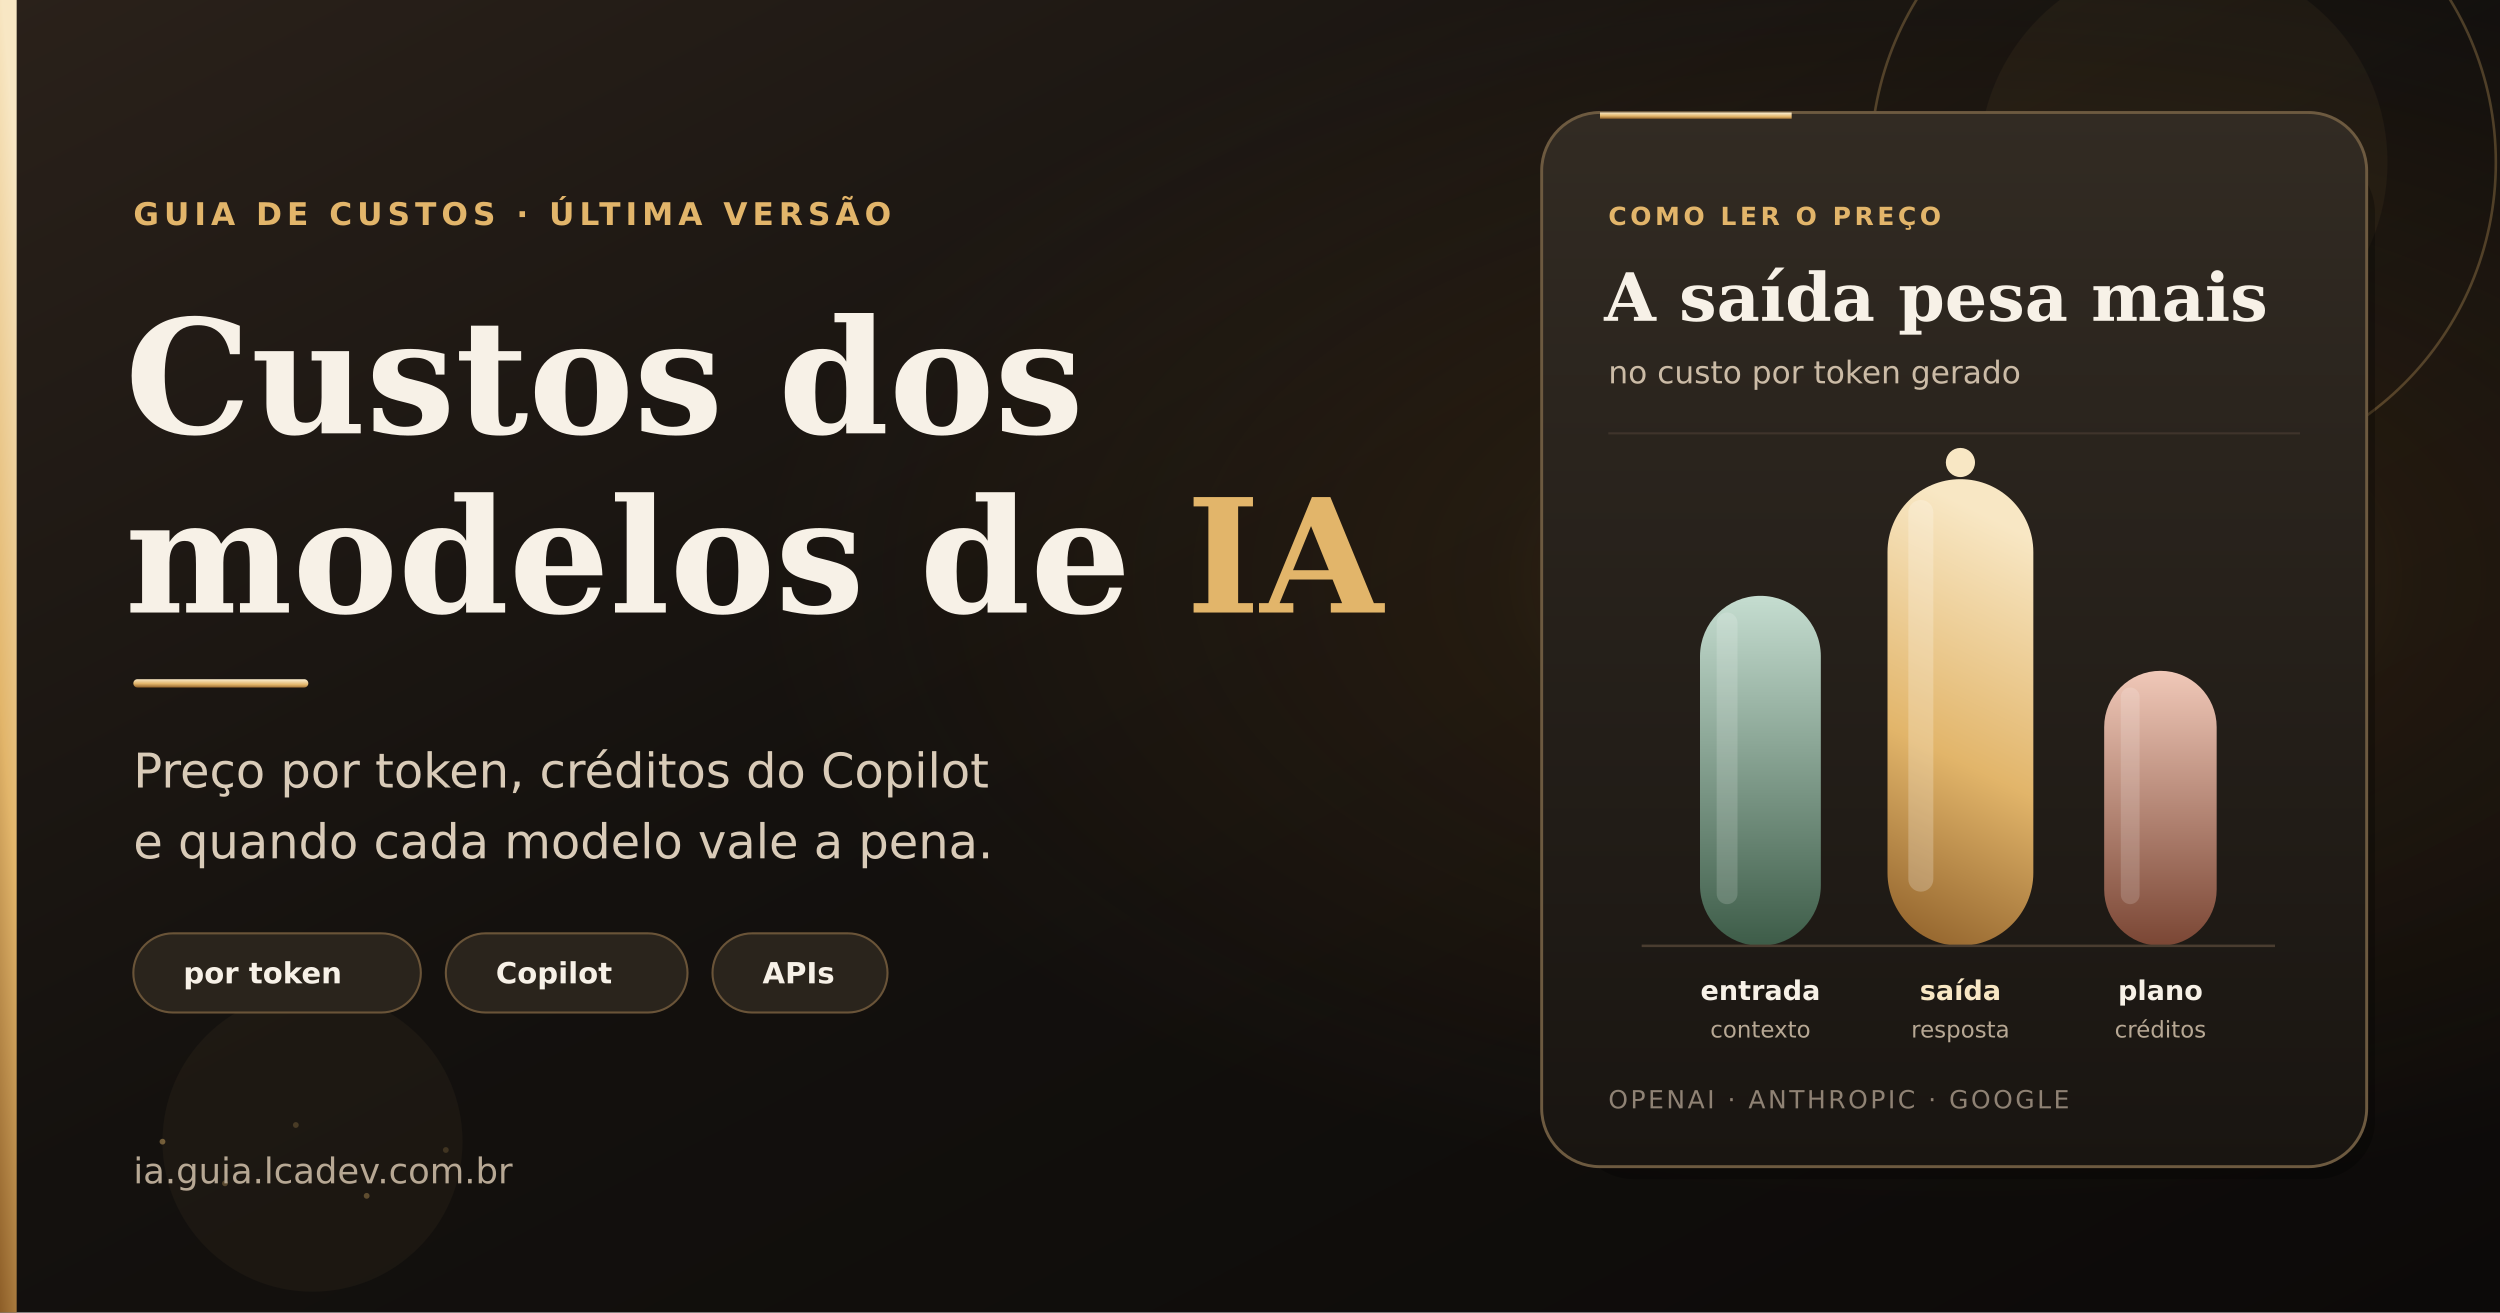
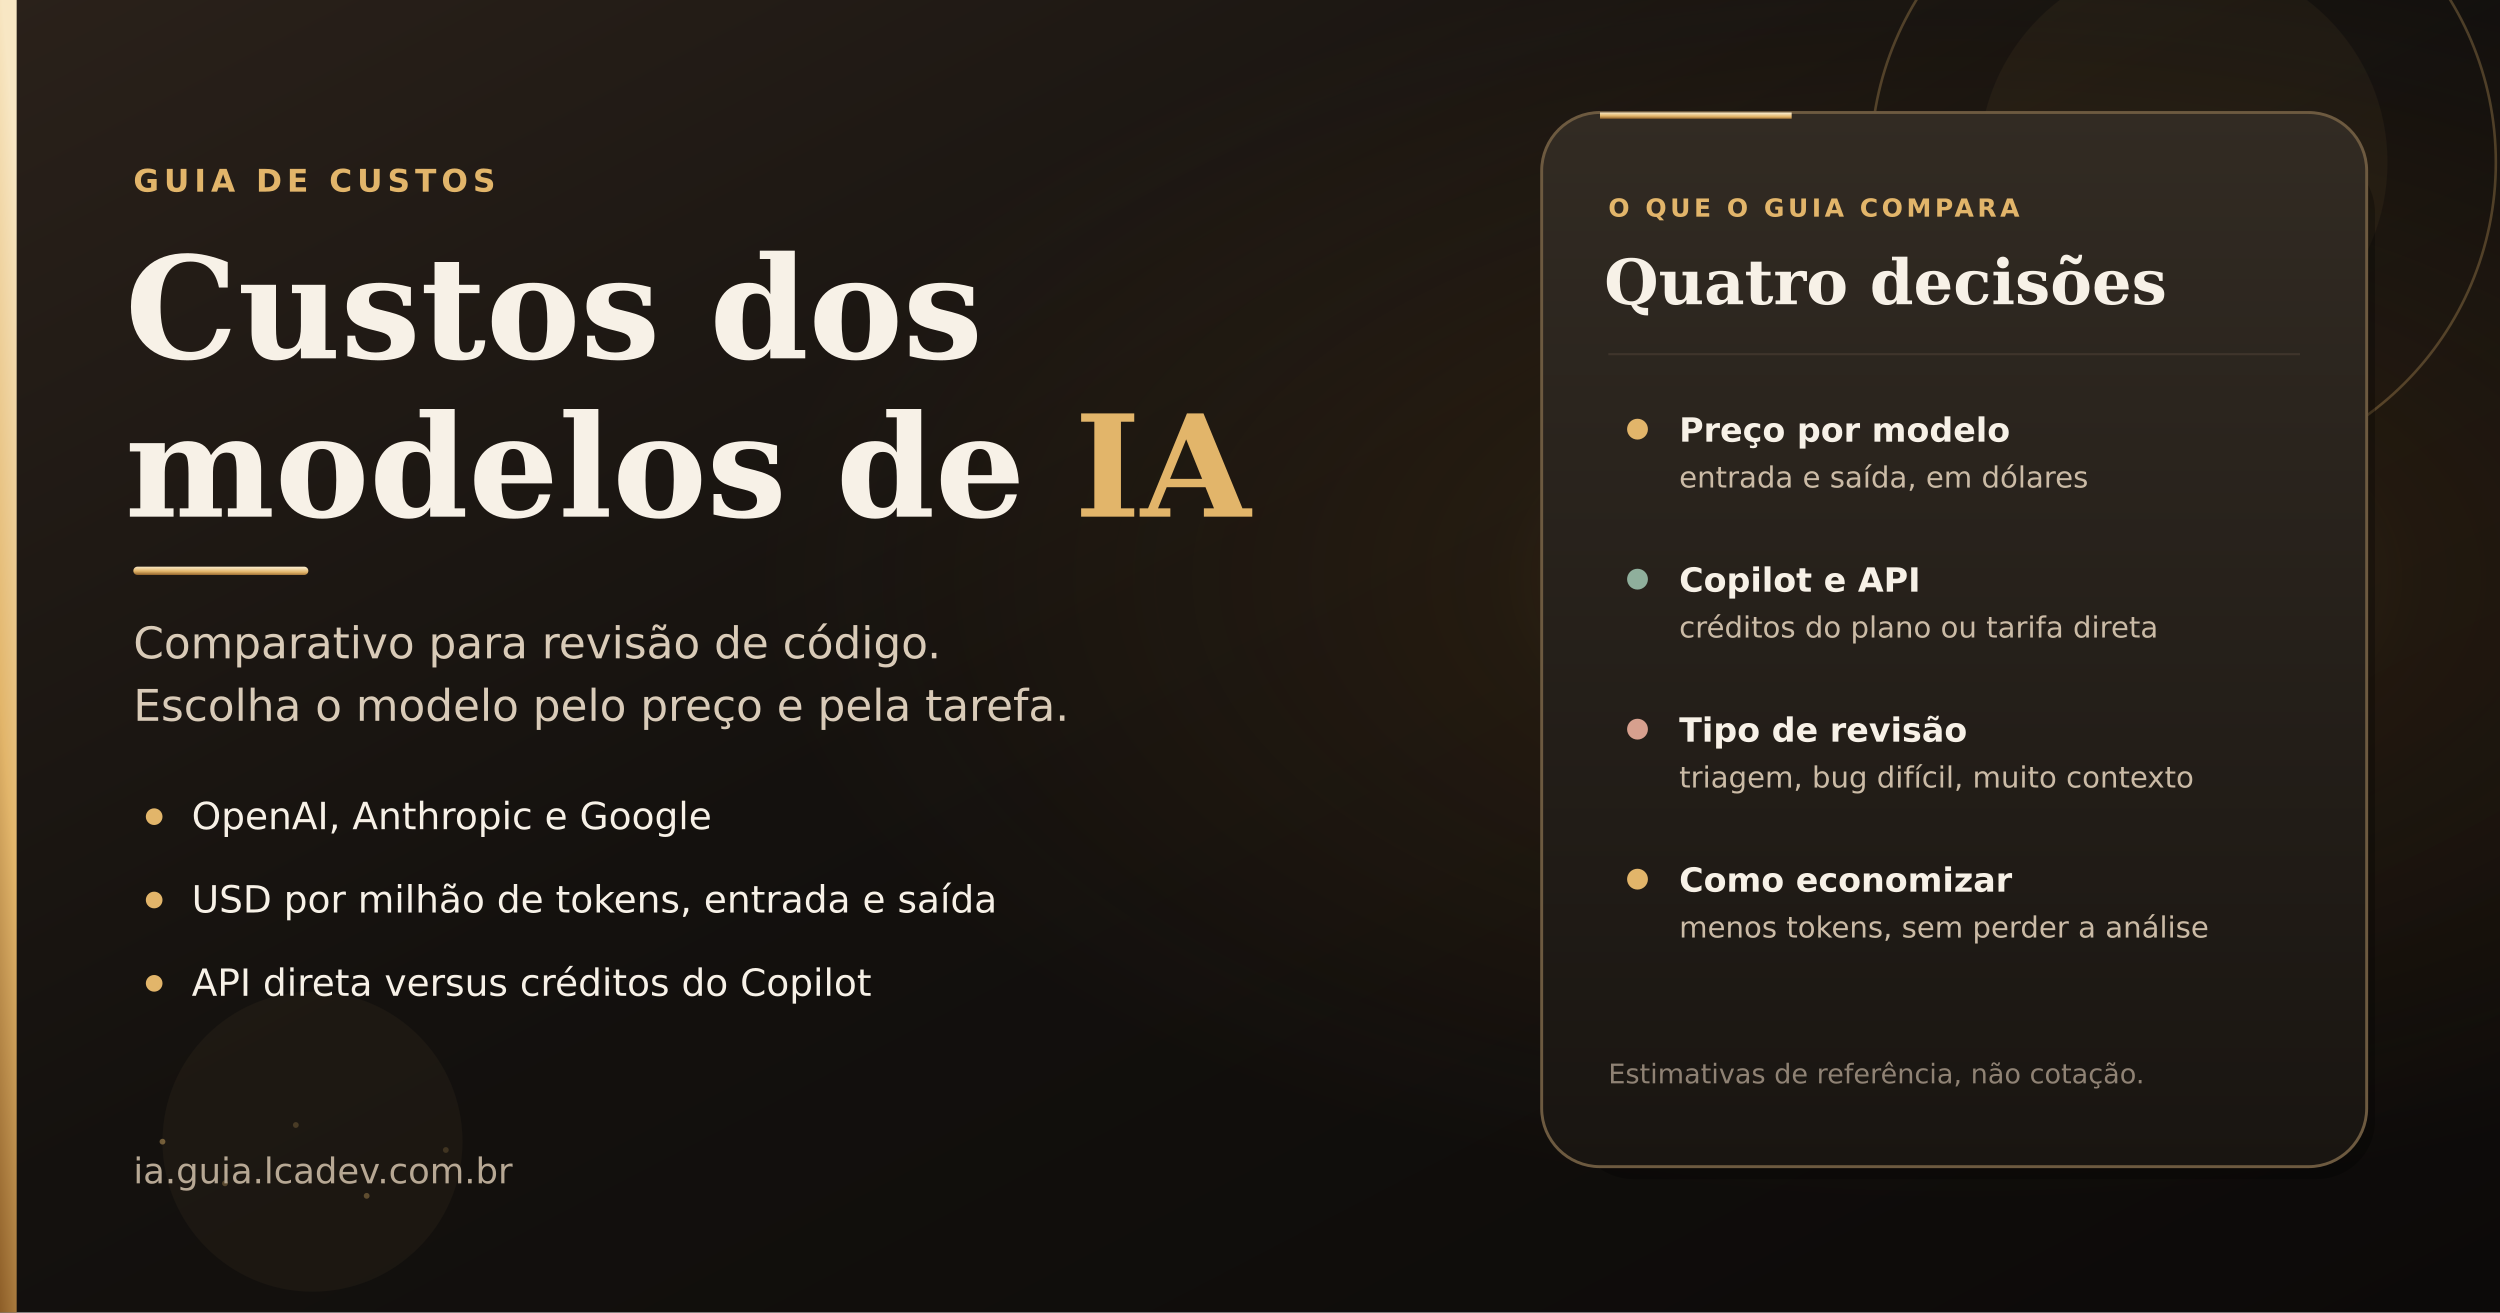
<svg xmlns="http://www.w3.org/2000/svg" width="1200" height="630" viewBox="0 0 1200 630">
  <defs>
    <linearGradient id="bg" x1="0" y1="0" x2="1" y2="1">
      <stop offset="0%" stop-color="#2a211a" />
      <stop offset="46%" stop-color="#14110e" />
      <stop offset="100%" stop-color="#0c0a09" />
    </linearGradient>
    <radialGradient id="glow" cx="78%" cy="44%" r="48%">
      <stop offset="0%" stop-color="#e2b56a" stop-opacity="0.34" />
      <stop offset="38%" stop-color="#8a5a22" stop-opacity="0.14" />
      <stop offset="100%" stop-color="#8a5a22" stop-opacity="0" />
    </radialGradient>
    <linearGradient id="gold" x1="0" y1="1" x2="0.15" y2="0">
      <stop offset="0%" stop-color="#8d5e28" />
      <stop offset="46%" stop-color="#e2b56a" />
      <stop offset="100%" stop-color="#f8e7c4" />
    </linearGradient>
    <linearGradient id="sage" x1="0" y1="1" x2="0" y2="0">
      <stop offset="0%" stop-color="#3d5c48" />
      <stop offset="100%" stop-color="#c5ddd0" />
    </linearGradient>
    <linearGradient id="clay" x1="0" y1="1" x2="0" y2="0">
      <stop offset="0%" stop-color="#7a4634" />
      <stop offset="100%" stop-color="#f0c8b8" />
    </linearGradient>
    <linearGradient id="panel" x1="0" y1="0" x2="0" y2="1">
      <stop offset="0%" stop-color="#322b23" />
      <stop offset="100%" stop-color="#191511" />
    </linearGradient>
  </defs>
  <rect width="1200" height="630" fill="url(#bg)" />
  <rect width="1200" height="630" fill="url(#glow)" />
  <circle cx="1048" cy="78" r="150" fill="none" stroke="#e2b56a" stroke-width="1.25" opacity="0.28" />
  <circle cx="1048" cy="78" r="98" fill="#e2b56a" opacity="0.05" />
  <circle cx="150" cy="548" r="72" fill="#e2b56a" opacity="0.045" />
  <rect width="8" height="630" fill="url(#gold)" />
  <g fill="#e2b56a">
    <circle cx="78" cy="548" r="1.4" opacity="0.45" />
    <circle cx="108" cy="568" r="1.4" opacity="0.3" />
    <circle cx="142" cy="540" r="1.4" opacity="0.22" />
    <circle cx="176" cy="574" r="1.4" opacity="0.34" />
    <circle cx="214" cy="552" r="1.4" opacity="0.18" />
  </g>
-   <text x="64" y="108" fill="#e2b56a" font-family="DejaVu Sans, sans-serif" font-size="15" font-weight="700" letter-spacing="2.4">GUIA DE CUSTOS  ·  ÚLTIMA VERSÃO</text>
-   <text x="60" y="208" fill="#f7f1e7" font-family="Gentium Plus, DejaVu Serif, Georgia, serif" font-size="76" font-weight="700">Custos dos</text>
-   <text x="60" y="294" fill="#f7f1e7" font-family="Gentium Plus, DejaVu Serif, Georgia, serif" font-size="76" font-weight="700">modelos de <tspan fill="#e2b56a">IA</tspan>
+   <text x="64" y="92" fill="#e2b56a" font-family="DejaVu Sans, sans-serif" font-size="15" font-weight="700" letter-spacing="2.4">GUIA DE CUSTOS</text>
+   <text x="60" y="172" fill="#f7f1e7" font-family="Gentium Plus, DejaVu Serif, Georgia, serif" font-size="68" font-weight="700">Custos dos</text>
+   <text x="60" y="248" fill="#f7f1e7" font-family="Gentium Plus, DejaVu Serif, Georgia, serif" font-size="68" font-weight="700">modelos de <tspan fill="#e2b56a">IA</tspan>
  </text>
-   <rect x="64" y="326" width="84" height="4" rx="2" fill="url(#gold)" />
-   <text x="64" y="378" fill="#d9cbb8" font-family="DejaVu Sans, sans-serif" font-size="23">Preço por token, créditos do Copilot</text>
-   <text x="64" y="412" fill="#d9cbb8" font-family="DejaVu Sans, sans-serif" font-size="23">e quando cada modelo vale a pena.</text>
-   <g font-family="DejaVu Sans, sans-serif" font-size="14" font-weight="700" fill="#f7f1e7">
-     <rect x="64" y="448" width="138" height="38" rx="19" fill="#2a241c" stroke="#6a5438" />
-     <text x="88" y="472">por token</text>
-     <rect x="214" y="448" width="116" height="38" rx="19" fill="#2a241c" stroke="#6a5438" />
-     <text x="238" y="472">Copilot</text>
-     <rect x="342" y="448" width="84" height="38" rx="19" fill="#2a241c" stroke="#6a5438" />
-     <text x="366" y="472">APIs</text>
+   <rect x="64" y="272" width="84" height="4" rx="2" fill="url(#gold)" />
+   <text x="64" y="316" fill="#d9cbb8" font-family="DejaVu Sans, sans-serif" font-size="21">Comparativo para revisão de código.</text>
+   <text x="64" y="346" fill="#d9cbb8" font-family="DejaVu Sans, sans-serif" font-size="21">Escolha o modelo pelo preço e pela tarefa.</text>
+   <g font-family="DejaVu Sans, sans-serif" font-size="18" fill="#f7f1e7">
+     <circle cx="74" cy="392" r="4" fill="#e2b56a" />
+     <text x="92" y="398">OpenAI, Anthropic e Google</text>
+     <circle cx="74" cy="432" r="4" fill="#e2b56a" />
+     <text x="92" y="438">USD por milhão de tokens, entrada e saída</text>
+     <circle cx="74" cy="472" r="4" fill="#e2b56a" />
+     <text x="92" y="478">API direta versus créditos do Copilot</text>
  </g>
  <text x="64" y="568" fill="#b7a894" font-family="DejaVu Sans, sans-serif" font-size="17">ia.guia.lcadev.com.br</text>
  <rect x="756" y="74" width="384" height="492" rx="28" fill="#000" opacity="0.28" />
  <rect x="740" y="54" width="396" height="506" rx="28" fill="url(#panel)" stroke="#6d5a40" stroke-width="1.4" />
  <path d="M768 54h92v3H768z" fill="url(#gold)" />
-   <text x="772" y="108" fill="#e2b56a" font-family="DejaVu Sans, sans-serif" font-size="12" font-weight="700" letter-spacing="1.7">COMO LER O PREÇO</text>
-   <text x="770" y="154" fill="#f7f1e7" font-family="Gentium Plus, DejaVu Serif, Georgia, serif" font-size="32" font-weight="700">A saída pesa mais</text>
-   <text x="772" y="184" fill="#cbbba6" font-family="DejaVu Sans, sans-serif" font-size="15">no custo por token gerado</text>
-   <line x1="772" y1="208" x2="1104" y2="208" stroke="#3f342b" />
-   <rect x="816" y="286" width="58" height="168" rx="29" fill="url(#sage)" />
-   <rect x="824" y="294" width="10" height="140" rx="5" fill="#fff" opacity="0.16" />
-   <rect x="906" y="230" width="70" height="224" rx="35" fill="url(#gold)" />
-   <rect x="916" y="240" width="12" height="188" rx="6" fill="#fff" opacity="0.22" />
-   <circle cx="941" cy="222" r="7" fill="#f8e7c4" />
-   <rect x="1010" y="322" width="54" height="132" rx="27" fill="url(#clay)" />
-   <rect x="1018" y="330" width="9" height="104" rx="4.5" fill="#fff" opacity="0.16" />
-   <line x1="788" y1="454" x2="1092" y2="454" stroke="#4a3d30" stroke-width="1.2" />
-   <g font-family="DejaVu Sans, sans-serif" text-anchor="middle">
-     <text x="845" y="480" fill="#f7f1e7" font-size="13" font-weight="700">entrada</text>
-     <text x="845" y="498" fill="#b7a894" font-size="11">contexto</text>
-     <text x="941" y="480" fill="#f8e7c4" font-size="13" font-weight="700">saída</text>
-     <text x="941" y="498" fill="#b7a894" font-size="11">resposta</text>
-     <text x="1037" y="480" fill="#f7f1e7" font-size="13" font-weight="700">plano</text>
-     <text x="1037" y="498" fill="#b7a894" font-size="11">créditos</text>
+   <text x="772" y="104" fill="#e2b56a" font-family="DejaVu Sans, sans-serif" font-size="12" font-weight="700" letter-spacing="1.7">O QUE O GUIA COMPARA</text>
+   <text x="770" y="146" fill="#f7f1e7" font-family="Gentium Plus, DejaVu Serif, Georgia, serif" font-size="30" font-weight="700">Quatro decisões</text>
+   <line x1="772" y1="170" x2="1104" y2="170" stroke="#3f342b" />
+   <g font-family="DejaVu Sans, sans-serif">
+     <circle cx="786" cy="206" r="5" fill="#e2b56a" />
+     <text x="806" y="212" fill="#f7f1e7" font-size="16" font-weight="700">Preço por modelo</text>
+     <text x="806" y="234" fill="#cbbba6" font-size="14">entrada e saída, em dólares</text>
+     <circle cx="786" cy="278" r="5" fill="#8faf9c" />
+     <text x="806" y="284" fill="#f7f1e7" font-size="16" font-weight="700">Copilot e API</text>
+     <text x="806" y="306" fill="#cbbba6" font-size="14">créditos do plano ou tarifa direta</text>
+     <circle cx="786" cy="350" r="5" fill="#d7a08e" />
+     <text x="806" y="356" fill="#f7f1e7" font-size="16" font-weight="700">Tipo de revisão</text>
+     <text x="806" y="378" fill="#cbbba6" font-size="14">triagem, bug difícil, muito contexto</text>
+     <circle cx="786" cy="422" r="5" fill="#e2b56a" />
+     <text x="806" y="428" fill="#f7f1e7" font-size="16" font-weight="700">Como economizar</text>
+     <text x="806" y="450" fill="#cbbba6" font-size="14">menos tokens, sem perder a análise</text>
  </g>
-   <text x="772" y="532" fill="#8f8274" font-family="DejaVu Sans, sans-serif" font-size="12" letter-spacing="1.2">OPENAI   ·   ANTHROPIC   ·   GOOGLE</text>
+   <text x="772" y="520" fill="#8f8274" font-family="DejaVu Sans, sans-serif" font-size="13">Estimativas de referência, não cotação.</text>
</svg>
